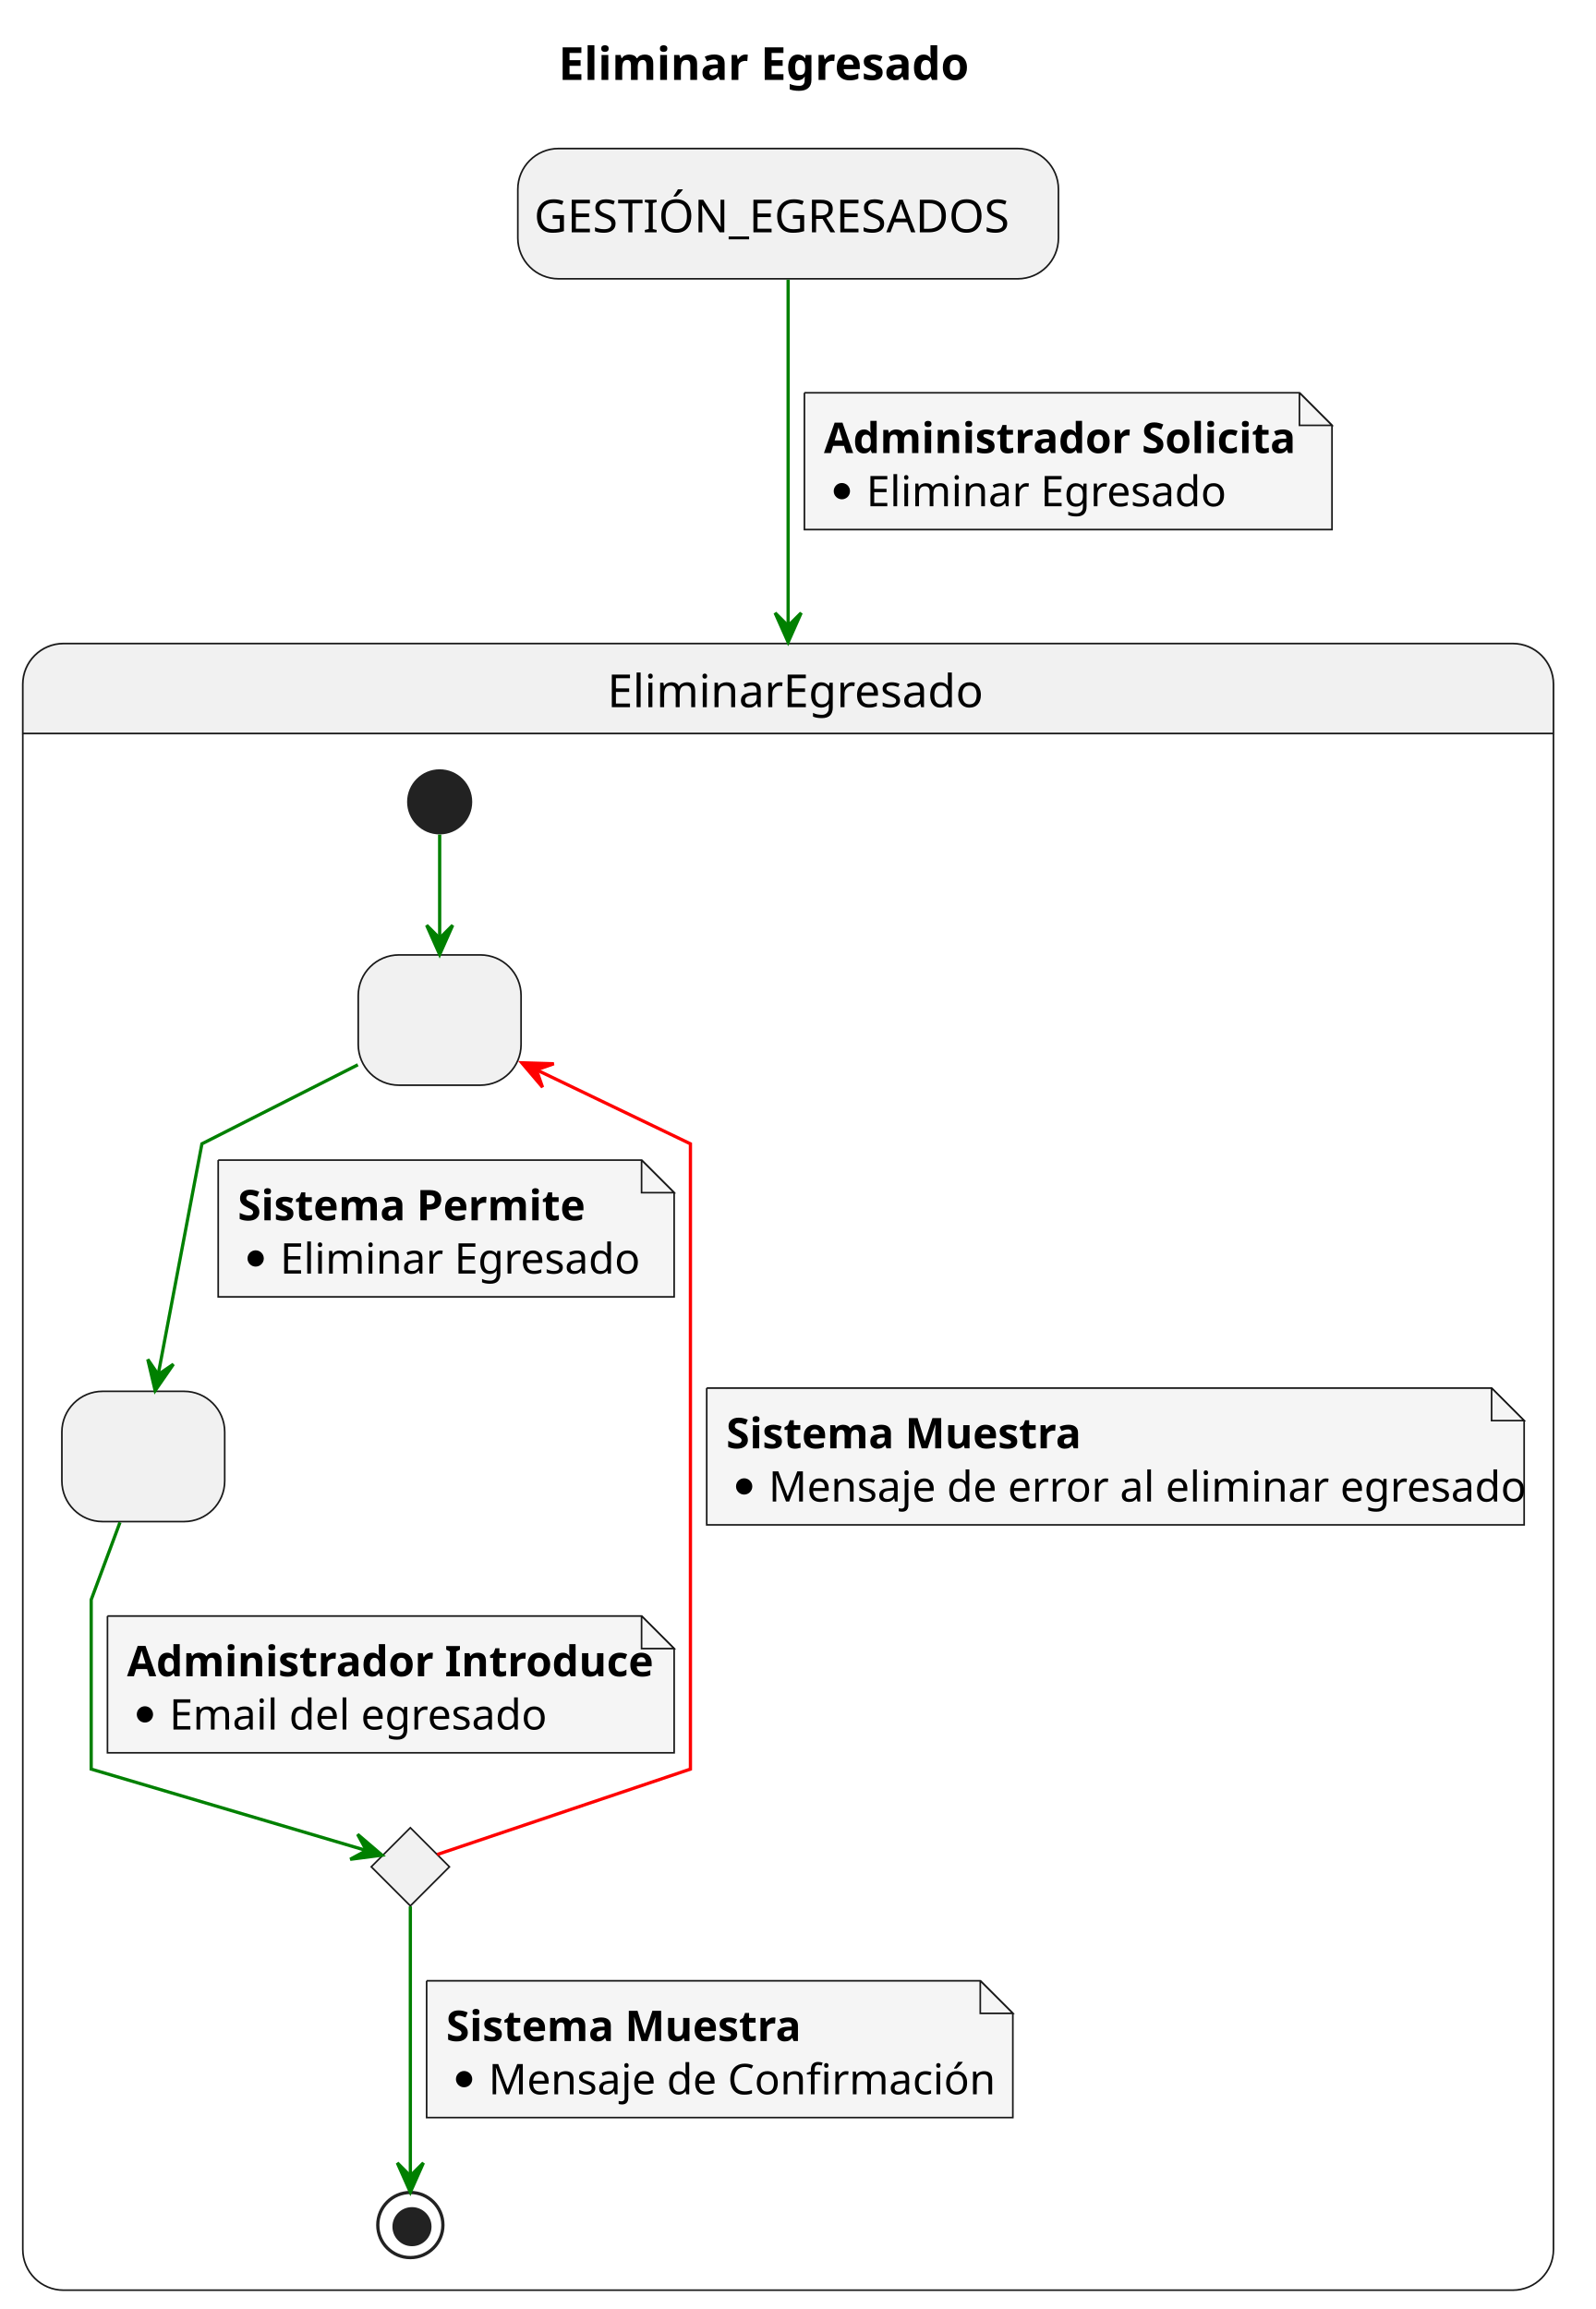
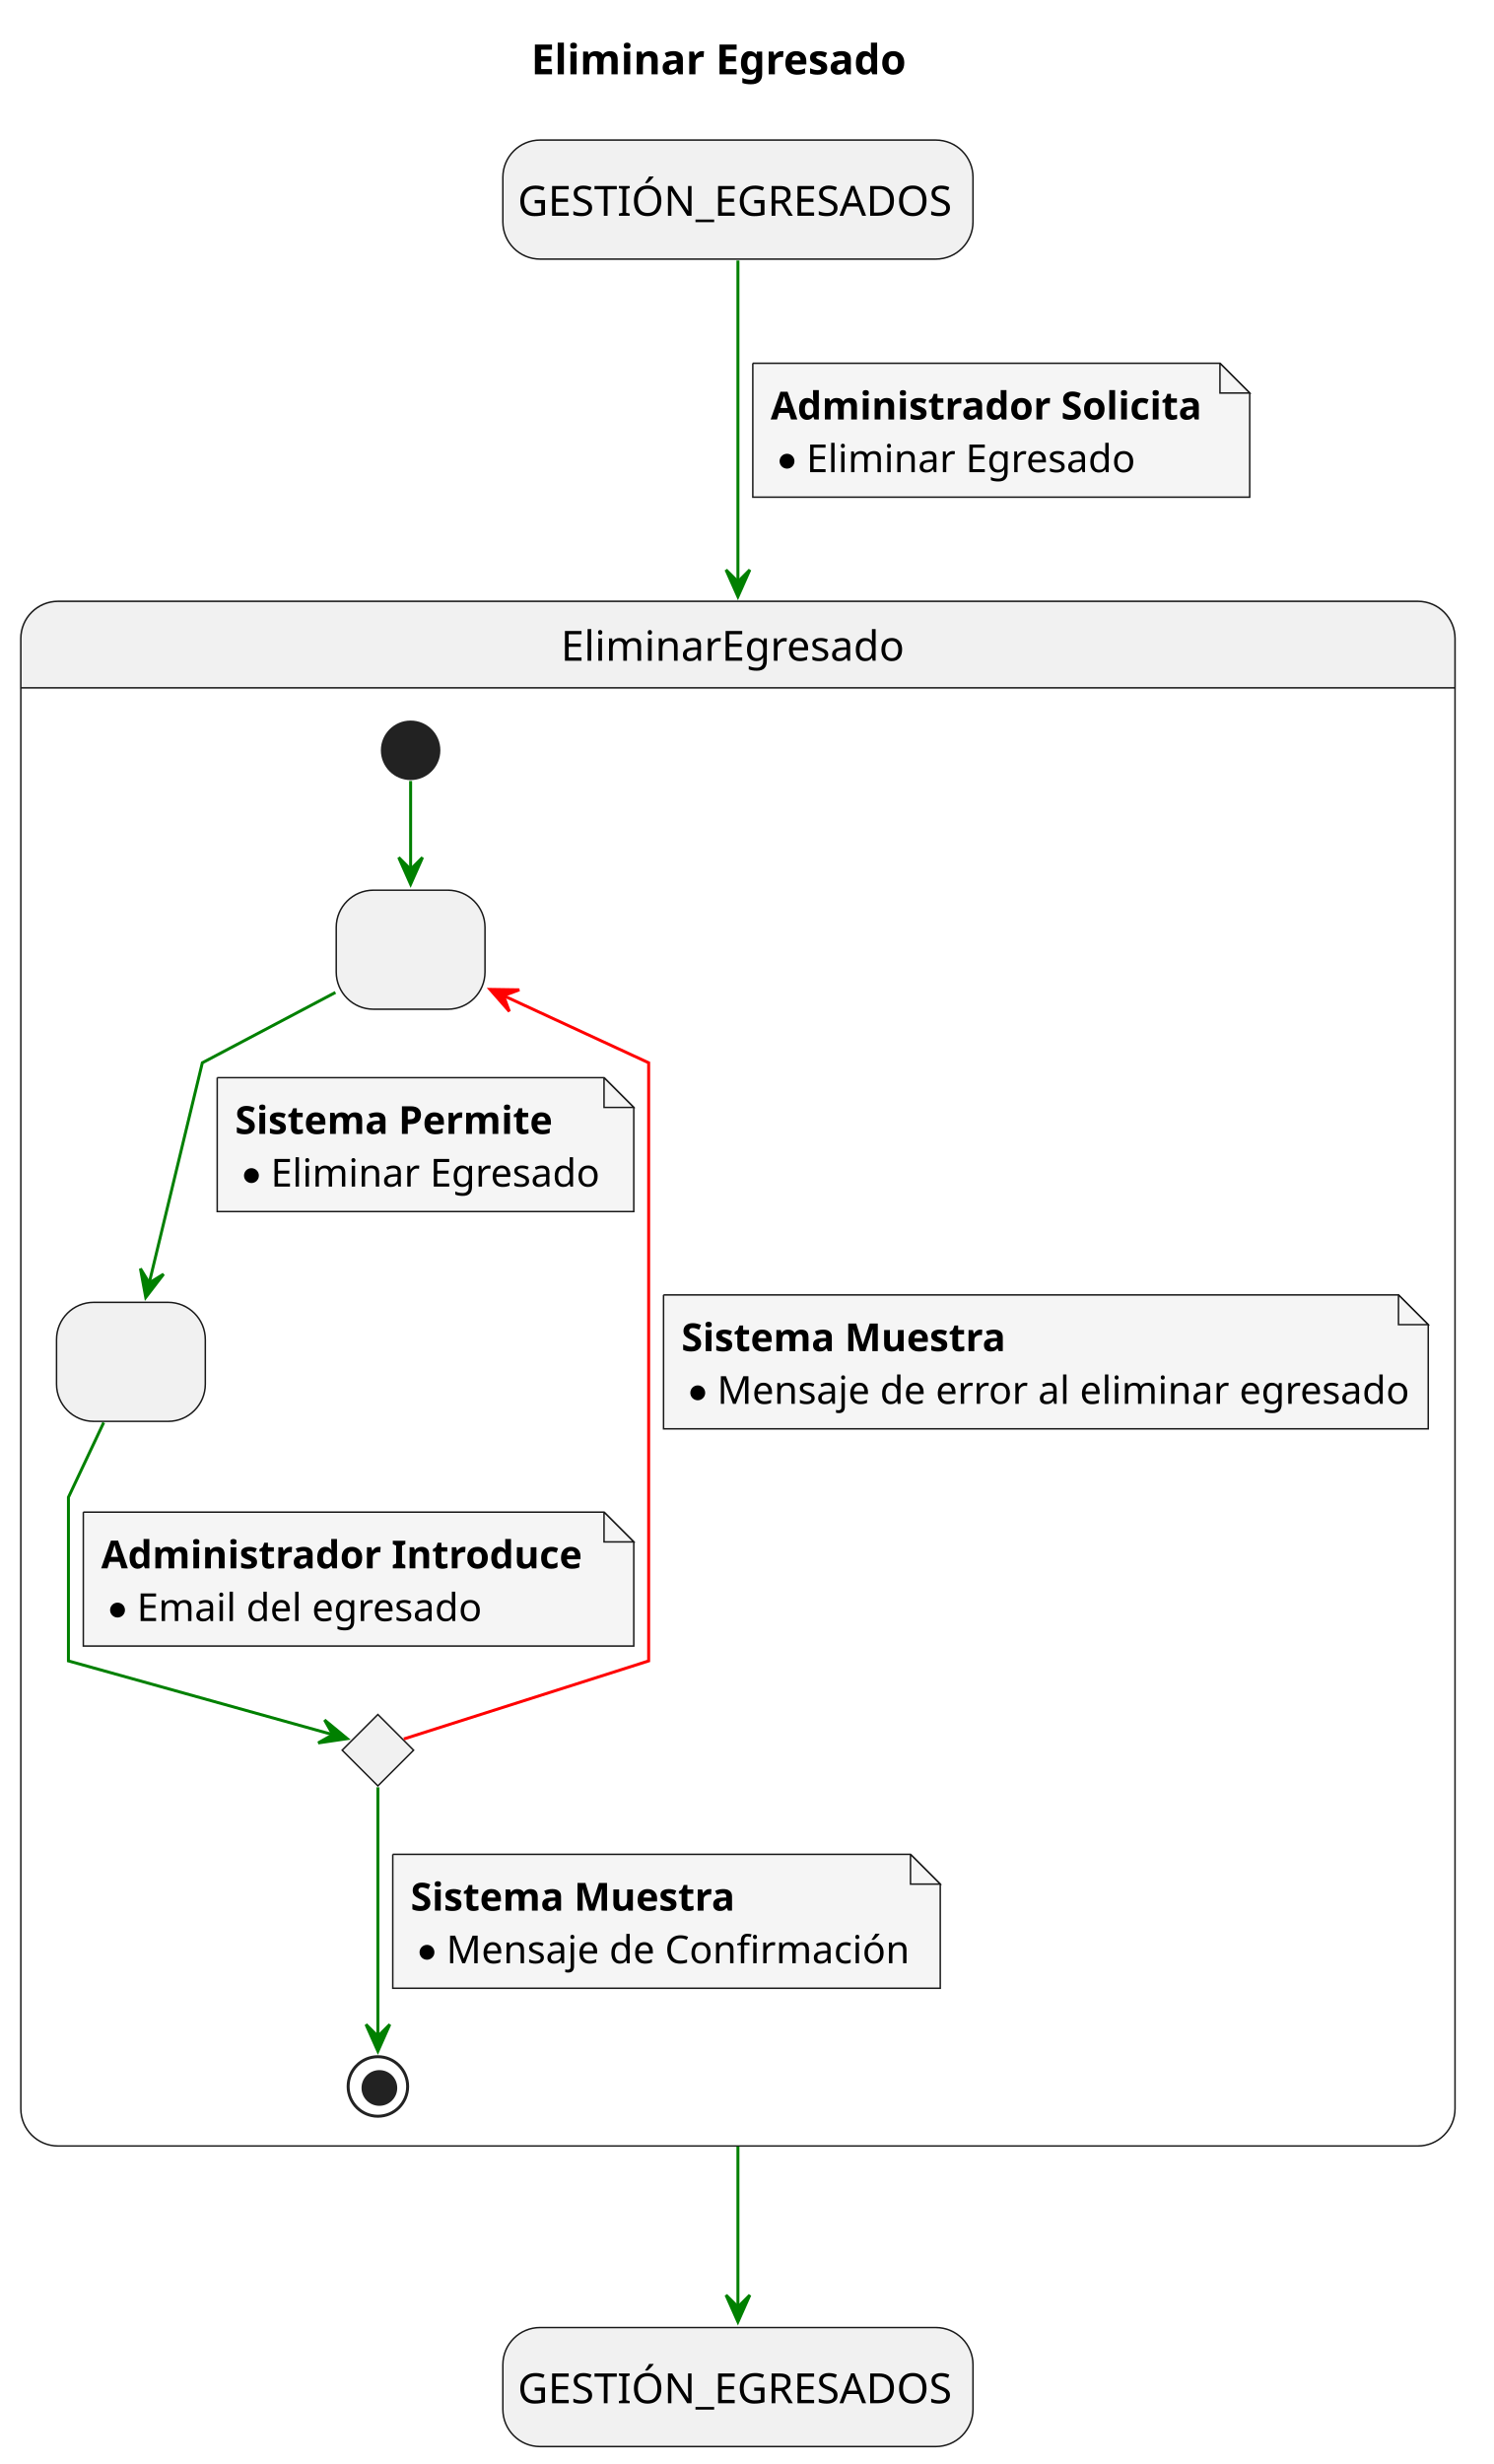
- <svg xmlns="http://www.w3.org/2000/svg" contentStyleType="text/css" height="709px" preserveAspectRatio="none" style="width:490px;height:709px;background:#FFFFFF;" version="1.1" viewBox="0 0 490 709" width="490px" zoomAndPan="magnify">
+ <svg xmlns="http://www.w3.org/2000/svg" contentStyleType="text/css" height="828px" preserveAspectRatio="none" style="width:502px;height:828px;background:#FFFFFF;" version="1.1" viewBox="0 0 502 828" width="502px" zoomAndPan="magnify">
  <defs />
  <g>
-     <rect fill="none" height="27.609" id="_title" style="stroke:none;stroke-width:1.0;" width="137" x="166.5" y="5" />
-     <text fill="#000000" font-family="sans-serif" font-size="14" font-weight="bold" lengthAdjust="spacing" textLength="127" x="171.5" y="24.533">Eliminar Egresado</text>
-     <rect fill="#F1F1F1" height="40" rx="12.5" ry="12.5" style="stroke:#181818;stroke-width:0.5;" width="166" x="159" y="45.609" />
-     <text fill="#000000" font-family="sans-serif" font-size="14" lengthAdjust="spacing" textLength="156" x="164" y="71.338">GESTIÓN_EGRESADOS</text>
-     <path d="M19.5,197.609 L464.5,197.609 A12.5,12.5 0 0 1 477,210.109 L477,225.219 L7,225.219 L7,210.109 A12.5,12.5 0 0 1 19.5,197.609 " fill="#F1F1F1" style="stroke:#F1F1F1;stroke-width:1.0;" />
-     <rect fill="none" height="505.609" rx="12.5" ry="12.5" style="stroke:#181818;stroke-width:0.5;" width="470" x="7" y="197.609" />
-     <line style="stroke:#181818;stroke-width:0.5;" x1="7" x2="477" y1="225.219" y2="225.219" />
-     <text fill="#000000" font-family="sans-serif" font-size="14" lengthAdjust="spacing" textLength="111" x="186.5" y="217.143">EliminarEgresado</text>
-     <rect fill="#F1F1F1" height="40" rx="12.5" ry="12.5" style="stroke:#181818;stroke-width:0.5;" width="50" x="110" y="293.219" />
-     <text fill="#000000" font-family="sans-serif" font-size="14" lengthAdjust="spacing" textLength="4" x="133" y="318.947"> </text>
-     <rect fill="#F1F1F1" height="40" rx="12.5" ry="12.5" style="stroke:#181818;stroke-width:0.5;" width="50" x="19" y="427.219" />
-     <text fill="#000000" font-family="sans-serif" font-size="14" lengthAdjust="spacing" textLength="4" x="42" y="452.947"> </text>
+     <rect fill="none" height="29.068" id="_title" style="stroke:none;stroke-width:1.0;" width="135" x="173.5" y="5" />
+     <text fill="#000000" font-family="sans-serif" font-size="14" font-weight="bold" lengthAdjust="spacing" textLength="125" x="178.5" y="24.966">Eliminar Egresado</text>
+     <rect fill="#F1F1F1" height="40" rx="12.5" ry="12.5" style="stroke:#181818;stroke-width:0.5;" width="158" x="169" y="47.068" />
+     <text fill="#000000" font-family="sans-serif" font-size="14" lengthAdjust="spacing" textLength="148" x="174" y="72.5">GESTIÓN_EGRESADOS</text>
+     <rect fill="#F1F1F1" height="40" rx="12.5" ry="12.5" style="stroke:#181818;stroke-width:0.5;" width="158" x="169" y="782.138" />
+     <text fill="#000000" font-family="sans-serif" font-size="14" lengthAdjust="spacing" textLength="148" x="174" y="807.57">GESTIÓN_EGRESADOS</text>
+     <path d="M19.5,202.068 L476.5,202.068 A12.5,12.5 0 0 1 489,214.568 L489,231.136 L7,231.136 L7,214.568 A12.5,12.5 0 0 1 19.5,202.068 " fill="#F1F1F1" style="stroke:#F1F1F1;stroke-width:1.0;" />
+     <rect fill="none" height="519.068" rx="12.5" ry="12.5" style="stroke:#181818;stroke-width:0.5;" width="482" x="7" y="202.068" />
+     <line style="stroke:#181818;stroke-width:0.5;" x1="7" x2="489" y1="231.136" y2="231.136" />
+     <text fill="#000000" font-family="sans-serif" font-size="14" lengthAdjust="spacing" textLength="119" x="188.5" y="222.034">EliminarEgresado</text>
+     <rect fill="#F1F1F1" height="40" rx="12.5" ry="12.5" style="stroke:#181818;stroke-width:0.5;" width="50" x="113" y="299.136" />
+     <text fill="#000000" font-family="sans-serif" font-size="14" lengthAdjust="spacing" textLength="4" x="136" y="324.568"> </text>
+     <rect fill="#F1F1F1" height="40" rx="12.5" ry="12.5" style="stroke:#181818;stroke-width:0.5;" width="50" x="19" y="437.636" />
+     <text fill="#000000" font-family="sans-serif" font-size="14" lengthAdjust="spacing" textLength="4" x="42" y="463.068"> </text>
    <g id="elem_4">
-       <polygon fill="#F1F1F1" points="126,561.219,138,573.219,126,585.219,114,573.219,126,561.219" style="stroke:#181818;stroke-width:0.5;" />
+       <polygon fill="#F1F1F1" points="127,576.136,139,588.136,127,600.136,115,588.136,127,576.136" style="stroke:#181818;stroke-width:0.5;" />
    </g>
-     <ellipse cx="135" cy="246.219" fill="#222222" rx="10" ry="10" style="stroke:none;stroke-width:1.0;" />
-     <ellipse cx="126" cy="683.219" fill="none" rx="10" ry="10" style="stroke:#222222;stroke-width:1.0;" />
-     <ellipse cx="126.5" cy="683.719" fill="#222222" rx="6" ry="6" style="stroke:none;stroke-width:1.0;" />
+     <ellipse cx="138" cy="252.136" fill="#222222" rx="10" ry="10" style="stroke:none;stroke-width:1.0;" />
+     <ellipse cx="127" cy="701.136" fill="none" rx="10" ry="10" style="stroke:#222222;stroke-width:1.0;" />
+     <ellipse cx="127.5" cy="701.636" fill="#222222" rx="6" ry="6" style="stroke:none;stroke-width:1.0;" />
    <g id="link_*start*EliminarEgresado_2">
-       <path d="M135,256.259 C135,264.409 135,276.779 135,287.819 " fill="none" id="*start*EliminarEgresado-to-2" style="stroke:#008000;stroke-width:1.0;" />
-       <polygon fill="#008000" points="135,293.109,139,284.109,135,288.109,131,284.109,135,293.109" style="stroke:#008000;stroke-width:1.0;" />
+       <path d="M138,262.446 C138,270.236 138,281.736 138,292.266 " fill="none" id="*start*EliminarEgresado-to-2" style="stroke:#008000;stroke-width:1.0;" />
+       <polygon fill="#008000" points="138,297.146,142,288.146,138,292.146,134,288.146,138,297.146" style="stroke:#008000;stroke-width:1.0;" />
    </g>
    <g id="link_2_3">
-       <path d="M109.88,326.949 C88.76,337.659 62,351.219 62,351.219 C62,351.219 53.94,393.769 48.6,421.919 " fill="none" id="2-to-3" style="stroke:#008000;stroke-width:1.0;" />
-       <polygon fill="#008000" points="47.64,426.999,53.242,418.898,48.568,422.086,45.381,417.413,47.64,426.999" style="stroke:#008000;stroke-width:1.0;" />
-       <path d="M67,356.219 L67,398.219 L207,398.219 L207,366.219 L197,356.219 L67,356.219 " fill="#F5F5F5" style="stroke:#181818;stroke-width:0.5;" />
-       <path d="M197,356.219 L197,366.219 L207,366.219 L197,356.219 " fill="#F5F5F5" style="stroke:#181818;stroke-width:0.5;" />
-       <text fill="#000000" font-family="sans-serif" font-size="13" font-weight="bold" lengthAdjust="spacing" textLength="105" x="73" y="374.714">Sistema Permite</text>
-       <ellipse cx="78.5" cy="386.422" fill="#000000" rx="2.5" ry="2.5" style="stroke:#000000;stroke-width:0.0;" />
-       <text fill="#000000" font-family="sans-serif" font-size="13" lengthAdjust="spacing" textLength="106" x="86" y="391.065">Eliminar Egresado</text>
+       <path d="M112.73,333.496 C92.68,344.096 68,357.136 68,357.136 C68,357.136 57.19,401.936 50.08,431.416 " fill="none" id="2-to-3" style="stroke:#008000;stroke-width:1.0;" />
+       <polygon fill="#008000" points="48.98,435.976,54.973,428.161,50.149,431.114,47.195,426.29,48.98,435.976" style="stroke:#008000;stroke-width:1.0;" />
+       <path d="M73,362.136 L73,407.136 L213,407.136 L213,372.136 L203,362.136 L73,362.136 " fill="#F5F5F5" style="stroke:#181818;stroke-width:0.5;" />
+       <path d="M203,362.136 L203,372.136 L213,372.136 L203,362.136 " fill="#F5F5F5" style="stroke:#181818;stroke-width:0.5;" />
+       <text fill="#000000" font-family="sans-serif" font-size="13" font-weight="bold" lengthAdjust="spacing" textLength="108" x="79" y="381.033">Sistema Permite</text>
+       <ellipse cx="84.5" cy="395.048" fill="#000000" rx="2.5" ry="2.5" style="stroke:#000000;stroke-width:0.0;" />
+       <text fill="#000000" font-family="sans-serif" font-size="13" lengthAdjust="spacing" textLength="107" x="91" y="398.739">Eliminar Egresado</text>
    </g>
    <g id="link_3_4">
-       <path d="M36.84,467.459 C32.58,478.909 28,491.219 28,491.219 C28,491.219 28,543.219 28,543.219 C28,543.219 85.41,560.209 112.35,568.179 " fill="none" id="3-to-4" style="stroke:#008000;stroke-width:1.0;" />
-       <polygon fill="#008000" points="117.3,569.649,109.815,563.248,112.508,568.222,107.533,570.915,117.3,569.649" style="stroke:#008000;stroke-width:1.0;" />
-       <path d="M33,496.219 L33,538.219 L207,538.219 L207,506.219 L197,496.219 L33,496.219 " fill="#F5F5F5" style="stroke:#181818;stroke-width:0.5;" />
-       <path d="M197,496.219 L197,506.219 L207,506.219 L197,496.219 " fill="#F5F5F5" style="stroke:#181818;stroke-width:0.5;" />
-       <text fill="#000000" font-family="sans-serif" font-size="13" font-weight="bold" lengthAdjust="spacing" textLength="153" x="39" y="514.714">Administrador Introduce</text>
-       <ellipse cx="44.5" cy="526.422" fill="#000000" rx="2.5" ry="2.5" style="stroke:#000000;stroke-width:0.0;" />
-       <text fill="#000000" font-family="sans-serif" font-size="13" lengthAdjust="spacing" textLength="111" x="52" y="531.065">Email del egresado</text>
+       <path d="M34.85,478.026 C29.19,490.016 23,503.136 23,503.136 C23,503.136 23,558.136 23,558.136 C23,558.136 83.49,575.006 112.2,583.006 " fill="none" id="3-to-4" style="stroke:#008000;stroke-width:1.0;" />
+       <polygon fill="#008000" points="116.68,584.256,109.086,577.985,111.864,582.913,106.936,585.691,116.68,584.256" style="stroke:#008000;stroke-width:1.0;" />
+       <path d="M28,508.136 L28,553.136 L213,553.136 L213,518.136 L203,508.136 L28,508.136 " fill="#F5F5F5" style="stroke:#181818;stroke-width:0.5;" />
+       <path d="M203,508.136 L203,518.136 L213,518.136 L203,508.136 " fill="#F5F5F5" style="stroke:#181818;stroke-width:0.5;" />
+       <text fill="#000000" font-family="sans-serif" font-size="13" font-weight="bold" lengthAdjust="spacing" textLength="164" x="34" y="527.033">Administrador Introduce</text>
+       <ellipse cx="39.5" cy="541.048" fill="#000000" rx="2.5" ry="2.5" style="stroke:#000000;stroke-width:0.0;" />
+       <text fill="#000000" font-family="sans-serif" font-size="13" lengthAdjust="spacing" textLength="112" x="46" y="544.739">Email del egresado</text>
    </g>
    <g id="link_4_*end*EliminarEgresado">
-       <path d="M126,585.369 C126,605.149 126,646.309 126,668.059 " fill="none" id="4-to-*end*EliminarEgresado" style="stroke:#008000;stroke-width:1.0;" />
-       <polygon fill="#008000" points="126,673.139,130,664.139,126,668.139,122,664.139,126,673.139" style="stroke:#008000;stroke-width:1.0;" />
-       <path d="M131,608.219 L131,650.219 L311,650.219 L311,618.219 L301,608.219 L131,608.219 " fill="#F5F5F5" style="stroke:#181818;stroke-width:0.5;" />
-       <path d="M301,608.219 L301,618.219 L311,618.219 L301,608.219 " fill="#F5F5F5" style="stroke:#181818;stroke-width:0.5;" />
-       <text fill="#000000" font-family="sans-serif" font-size="13" font-weight="bold" lengthAdjust="spacing" textLength="105" x="137" y="626.714">Sistema Muestra</text>
-       <ellipse cx="142.5" cy="638.422" fill="#000000" rx="2.5" ry="2.5" style="stroke:#000000;stroke-width:0.0;" />
-       <text fill="#000000" font-family="sans-serif" font-size="13" lengthAdjust="spacing" textLength="146" x="150" y="643.065">Mensaje de Confirmación</text>
+       <path d="M127,600.596 C127,620.576 127,661.806 127,684.426 " fill="none" id="4-to-*end*EliminarEgresado" style="stroke:#008000;stroke-width:1.0;" />
+       <polygon fill="#008000" points="127,689.296,131,680.296,127,684.296,123,680.296,127,689.296" style="stroke:#008000;stroke-width:1.0;" />
+       <path d="M132,623.136 L132,668.136 L316,668.136 L316,633.136 L306,623.136 L132,623.136 " fill="#F5F5F5" style="stroke:#181818;stroke-width:0.5;" />
+       <path d="M306,623.136 L306,633.136 L316,633.136 L306,623.136 " fill="#F5F5F5" style="stroke:#181818;stroke-width:0.5;" />
+       <text fill="#000000" font-family="sans-serif" font-size="13" font-weight="bold" lengthAdjust="spacing" textLength="110" x="138" y="642.033">Sistema Muestra</text>
+       <ellipse cx="143.5" cy="656.048" fill="#000000" rx="2.5" ry="2.5" style="stroke:#000000;stroke-width:0.0;" />
+       <text fill="#000000" font-family="sans-serif" font-size="13" lengthAdjust="spacing" textLength="151" x="150" y="659.739">Mensaje de Confirmación</text>
    </g>
    <g id="link_4_2">
-       <path d="M134.25,569.439 C155.77,562.179 212,543.219 212,543.219 C212,543.219 212,351.219 212,351.219 C212,351.219 186.44,338.939 164.77,328.519 " fill="none" id="4-to-2" style="stroke:#FF0000;stroke-width:1.0;" />
-       <polygon fill="#FF0000" points="160.21,326.339,166.587,333.845,164.716,328.506,170.054,326.635,160.21,326.339" style="stroke:#FF0000;stroke-width:1.0;" />
-       <path d="M217,426.219 L217,468.219 L468,468.219 L468,436.219 L458,426.219 L217,426.219 " fill="#F5F5F5" style="stroke:#181818;stroke-width:0.5;" />
-       <path d="M458,426.219 L458,436.219 L468,436.219 L458,426.219 " fill="#F5F5F5" style="stroke:#181818;stroke-width:0.5;" />
-       <text fill="#000000" font-family="sans-serif" font-size="13" font-weight="bold" lengthAdjust="spacing" textLength="105" x="223" y="444.714">Sistema Muestra</text>
-       <ellipse cx="228.5" cy="456.422" fill="#000000" rx="2.5" ry="2.5" style="stroke:#000000;stroke-width:0.0;" />
-       <text fill="#000000" font-family="sans-serif" font-size="13" lengthAdjust="spacing" textLength="217" x="236" y="461.065">Mensaje de error al eliminar egresado</text>
+       <path d="M135.73,584.356 C158.5,577.096 218,558.136 218,558.136 C218,558.136 218,357.136 218,357.136 C218,357.136 191.67,344.956 169.22,334.576 " fill="none" id="4-to-2" style="stroke:#FF0000;stroke-width:1.0;" />
+       <polygon fill="#FF0000" points="164.69,332.476,171.181,339.883,169.228,334.574,174.538,332.621,164.69,332.476" style="stroke:#FF0000;stroke-width:1.0;" />
+       <path d="M223,435.136 L223,480.136 L480,480.136 L480,445.136 L470,435.136 L223,435.136 " fill="#F5F5F5" style="stroke:#181818;stroke-width:0.5;" />
+       <path d="M470,435.136 L470,445.136 L480,445.136 L470,435.136 " fill="#F5F5F5" style="stroke:#181818;stroke-width:0.5;" />
+       <text fill="#000000" font-family="sans-serif" font-size="13" font-weight="bold" lengthAdjust="spacing" textLength="110" x="229" y="454.033">Sistema Muestra</text>
+       <ellipse cx="234.5" cy="468.048" fill="#000000" rx="2.5" ry="2.5" style="stroke:#000000;stroke-width:0.0;" />
+       <text fill="#000000" font-family="sans-serif" font-size="13" lengthAdjust="spacing" textLength="224" x="241" y="471.739">Mensaje de error al eliminar egresado</text>
    </g>
    <g id="link_startState_EliminarEgresado">
-       <path d="M242,85.869 C242,108.069 242,147.299 242,192.009 " fill="none" id="startState-to-EliminarEgresado" style="stroke:#008000;stroke-width:1.0;" />
-       <polygon fill="#008000" points="242,197.199,246,188.199,242,192.199,238,188.199,242,197.199" style="stroke:#008000;stroke-width:1.0;" />
-       <path d="M247,120.609 L247,162.609 L409,162.609 L409,130.609 L399,120.609 L247,120.609 " fill="#F5F5F5" style="stroke:#181818;stroke-width:0.5;" />
-       <path d="M399,120.609 L399,130.609 L409,130.609 L399,120.609 " fill="#F5F5F5" style="stroke:#181818;stroke-width:0.5;" />
-       <text fill="#000000" font-family="sans-serif" font-size="13" font-weight="bold" lengthAdjust="spacing" textLength="141" x="253" y="139.105">Administrador Solicita</text>
-       <ellipse cx="258.5" cy="150.812" fill="#000000" rx="2.5" ry="2.5" style="stroke:#000000;stroke-width:0.0;" />
-       <text fill="#000000" font-family="sans-serif" font-size="13" lengthAdjust="spacing" textLength="106" x="266" y="155.456">Eliminar Egresado</text>
+       <path d="M248,87.538 C248,110.068 248,149.968 248,195.538 " fill="none" id="startState-to-EliminarEgresado" style="stroke:#008000;stroke-width:1.0;" />
+       <polygon fill="#008000" points="248,200.488,252,191.488,248,195.488,244,191.488,248,200.488" style="stroke:#008000;stroke-width:1.0;" />
+       <path d="M253,122.068 L253,167.068 L420,167.068 L420,132.068 L410,122.068 L253,122.068 " fill="#F5F5F5" style="stroke:#181818;stroke-width:0.5;" />
+       <path d="M410,122.068 L410,132.068 L420,132.068 L410,122.068 " fill="#F5F5F5" style="stroke:#181818;stroke-width:0.5;" />
+       <text fill="#000000" font-family="sans-serif" font-size="13" font-weight="bold" lengthAdjust="spacing" textLength="146" x="259" y="140.965">Administrador Solicita</text>
+       <ellipse cx="264.5" cy="154.98" fill="#000000" rx="2.5" ry="2.5" style="stroke:#000000;stroke-width:0.0;" />
+       <text fill="#000000" font-family="sans-serif" font-size="13" lengthAdjust="spacing" textLength="107" x="271" y="158.671">Eliminar Egresado</text>
+     </g>
+     <g id="link_EliminarEgresado_endState">
+       <path d="M248,721.338 C248,742.698 248,761.398 248,775.308 " fill="none" id="EliminarEgresado-to-endState" style="stroke:#008000;stroke-width:1.0;" />
+       <polygon fill="#008000" points="248,780.238,252,771.238,248,775.238,244,771.238,248,780.238" style="stroke:#008000;stroke-width:1.0;" />
    </g>
  </g>
</svg>
